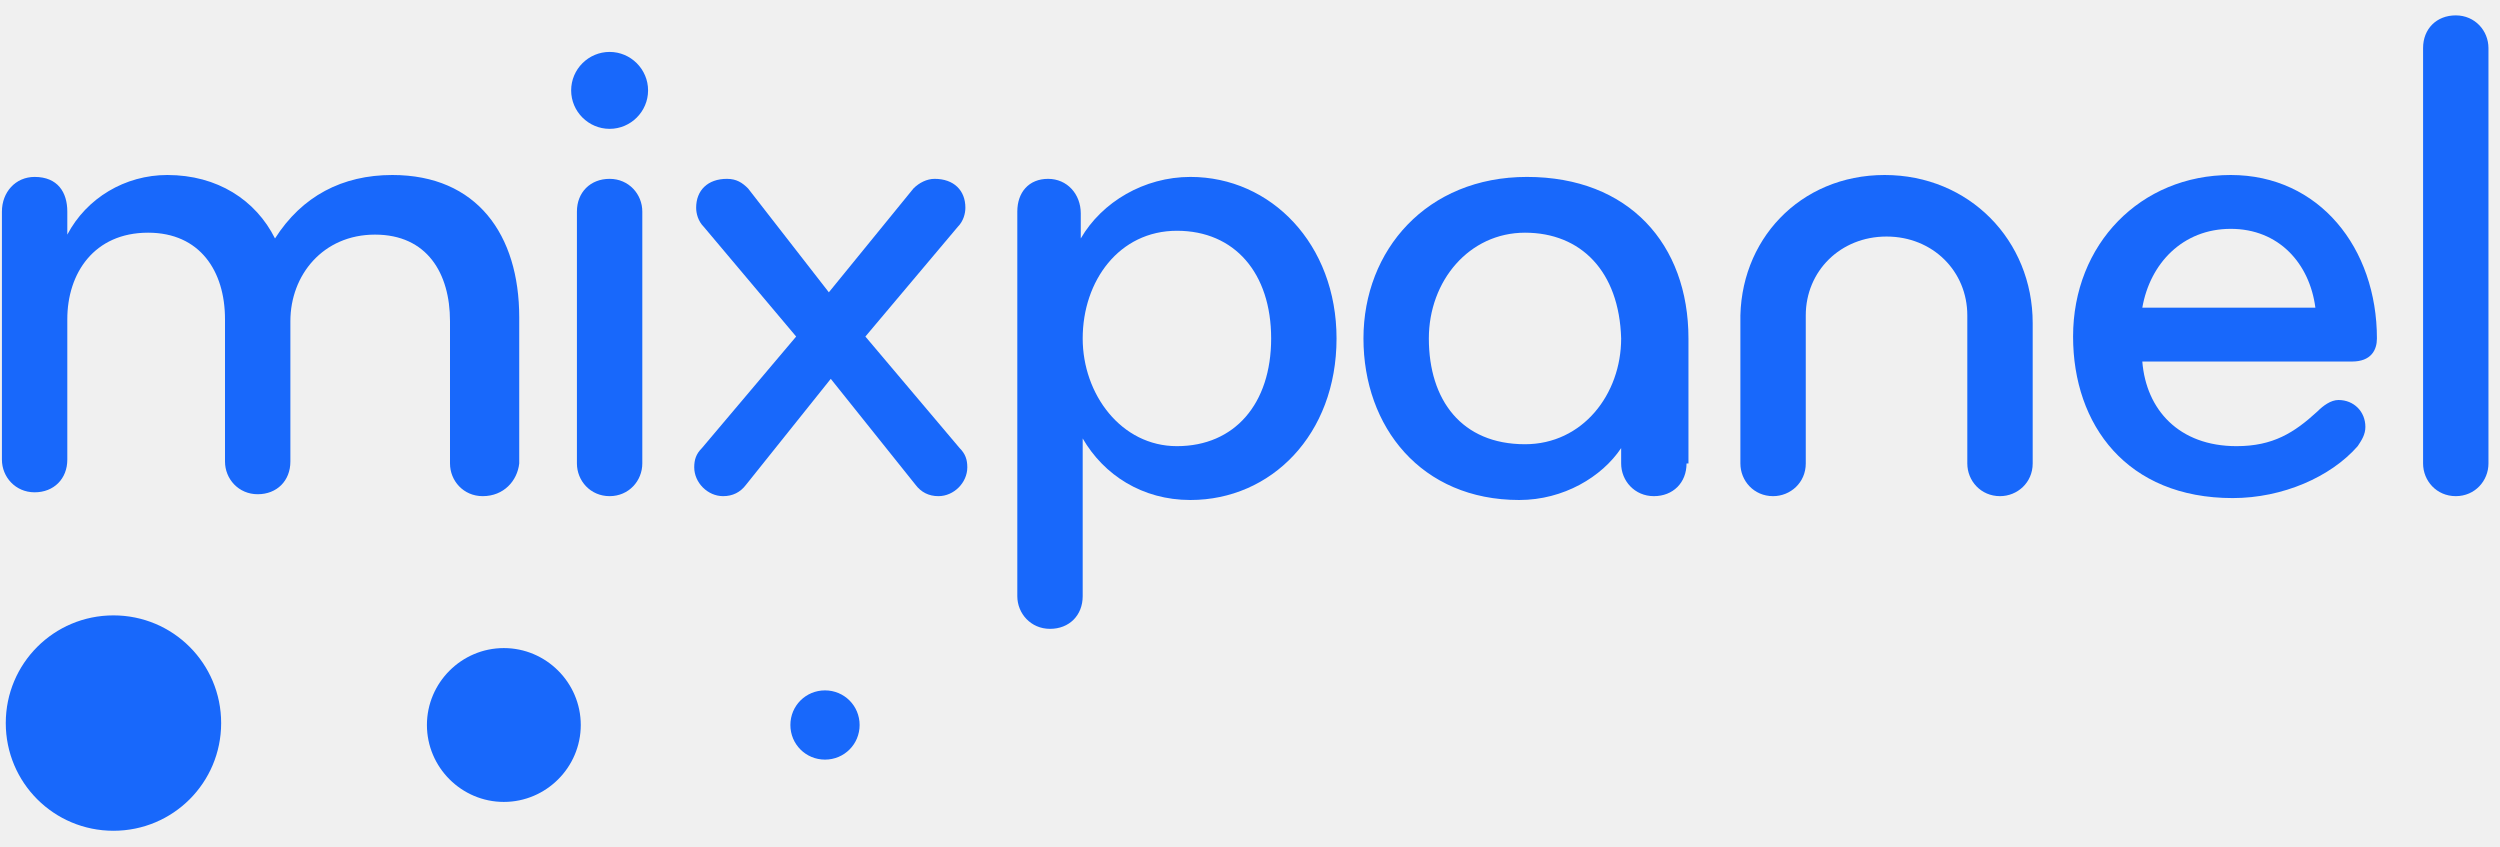
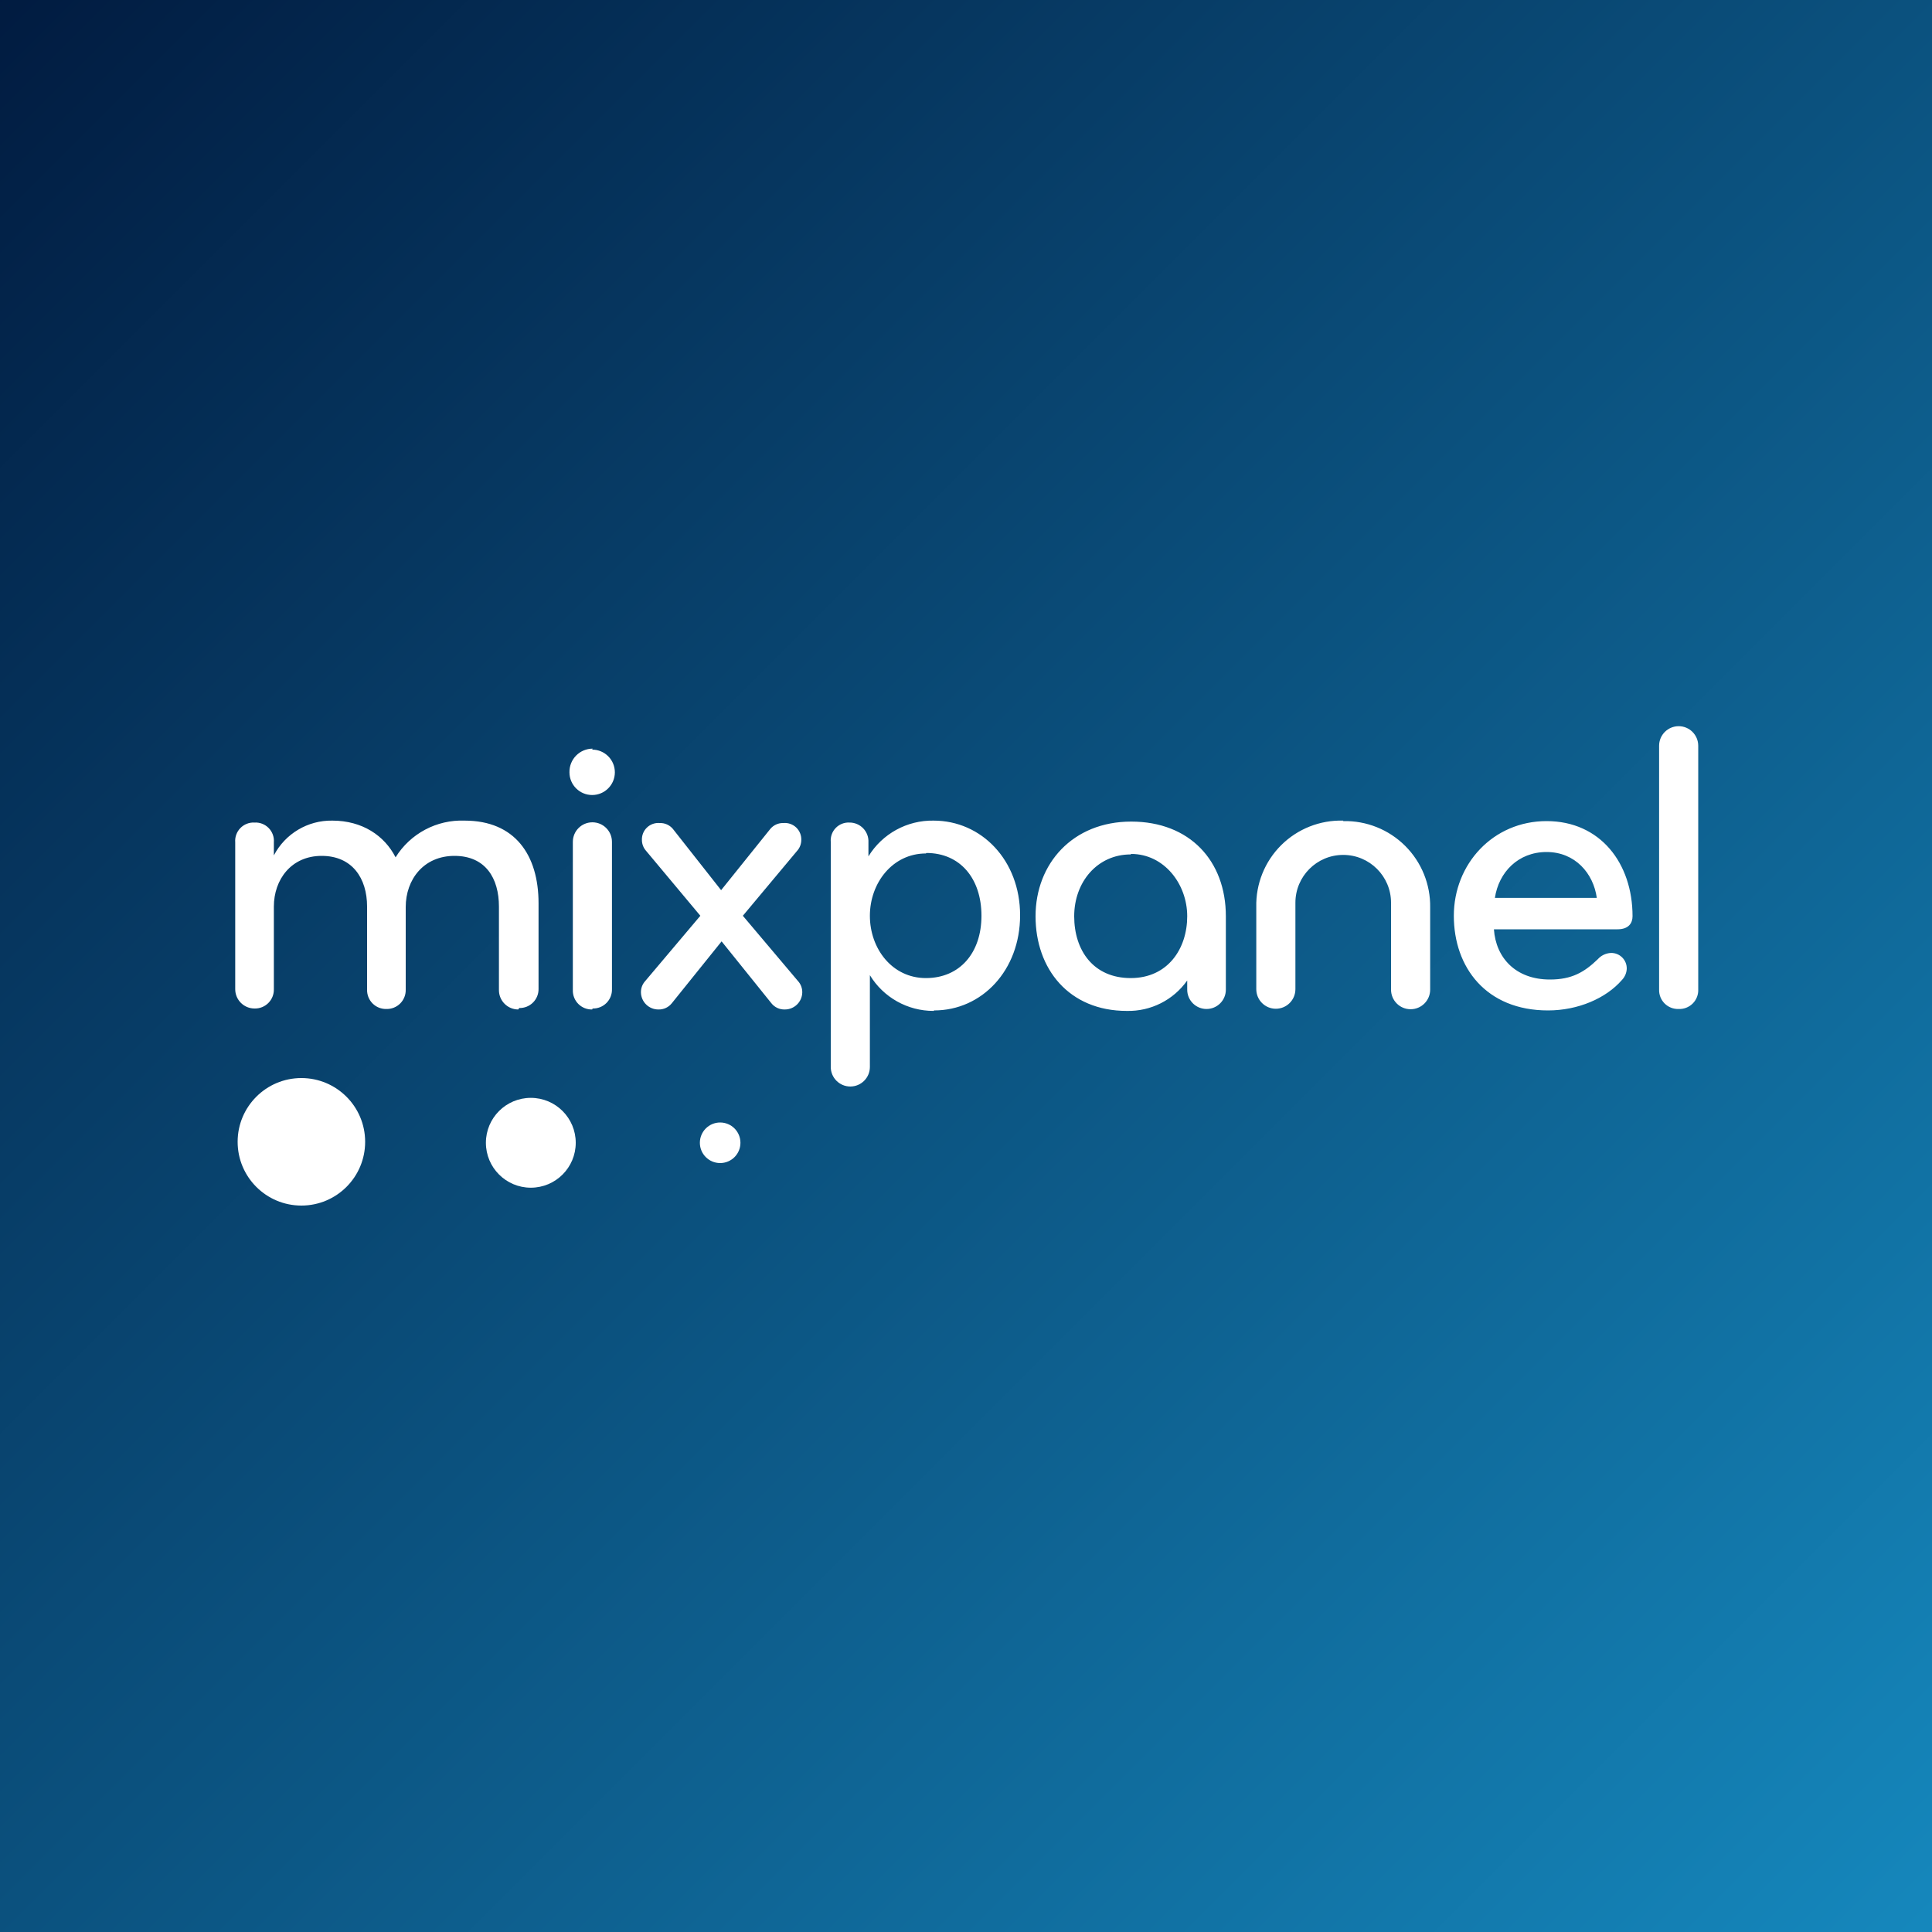
- <svg xmlns="http://www.w3.org/2000/svg" class="name" version="1.1" x="0px" y="0px" fill="#1868fb" viewBox="0 0 130 44" style="enable-background: new 0 0 130 44" xml:space="preserve">
-   <path d="M11.5,37.6c0,3.1-2.5,5.6-5.6,5.6s-5.6-2.5-5.6-5.6c0-3.1,2.5-5.6,5.6-5.6S11.5,34.5,11.5,37.6" />
-   <path d="M30.2,37.7c0,2.2-1.8,4-4,4s-4-1.8-4-4c0-2.2,1.8-4,4-4S30.2,35.5,30.2,37.7" />
-   <path d="M44.7,37.7c0,1-0.8,1.8-1.8,1.8s-1.8-0.8-1.8-1.8c0-1,0.8-1.8,1.8-1.8S44.7,36.7,44.7,37.7" />
-   <path d="M25.1,25.8c-1,0-1.7-0.8-1.7-1.7v-7.4c0-2.5-1.2-4.5-3.9-4.5s-4.4,2.1-4.4,4.5v7.3c0,1-0.7,1.7-1.7,1.7c-1,0-1.7-0.8-1.7-1.7v-7.4c0-2.5-1.3-4.5-4-4.5c-2.8,0-4.2,2.1-4.2,4.5v7.3c0,1-0.7,1.7-1.7,1.7c-1,0-1.7-0.8-1.7-1.7V11c0-1,0.7-1.8,1.7-1.8c1.2,0,1.7,0.8,1.7,1.8v1.2c1-1.9,3-3.1,5.2-3.1c2.6,0,4.6,1.3,5.6,3.3c1.4-2.2,3.5-3.3,6.1-3.3c4.4,0,6.6,3.1,6.6,7.4v7.6C26.9,25,26.2,25.8,25.1,25.8" />
-   <path d="M31.7,25.8c-1,0-1.7-0.8-1.7-1.7V11c0-1,0.7-1.7,1.7-1.7c1,0,1.7,0.8,1.7,1.7v13.1C33.4,25,32.7,25.8,31.7,25.8z M31.7,2.7c1.1,0,2,0.9,2,2s-0.9,2-2,2c-1.1,0-2-0.9-2-2S30.6,2.7,31.7,2.7L31.7,2.7z" />
-   <path d="M43.1,15.2l4.4-5.4c0.3-0.3,0.7-0.5,1.1-0.5c1,0,1.6,0.6,1.6,1.5c0,0.3-0.1,0.7-0.4,1L45,17.5l4.9,5.8c0.3,0.3,0.4,0.6,0.4,1c0,0.8-0.7,1.5-1.5,1.5c-0.5,0-0.9-0.2-1.2-0.6l-4.4-5.5l-4.4,5.5c-0.3,0.4-0.7,0.6-1.2,0.6c-0.8,0-1.5-0.7-1.5-1.5c0-0.4,0.1-0.7,0.4-1l4.9-5.8l-4.8-5.7c-0.3-0.3-0.4-0.7-0.4-1c0-0.9,0.6-1.5,1.6-1.5c0.5,0,0.8,0.2,1.1,0.5L43.1,15.2" />
-   <path d="M61.2,12c-3,0-4.9,2.6-4.9,5.6c0,2.9,2,5.6,4.9,5.6c3,0,4.9-2.2,4.9-5.6C66.1,14.2,64.2,12,61.2,12z M61.9,26c-2.5,0-4.5-1.3-5.6-3.2V31c0,1-0.7,1.7-1.7,1.7c-1,0-1.7-0.8-1.7-1.7V11c0-1,0.6-1.7,1.6-1.7s1.7,0.8,1.7,1.8v1.3c1.1-1.9,3.3-3.2,5.7-3.2c4.2,0,7.6,3.5,7.6,8.4C69.5,22.6,66.1,26,61.9,26L61.9,26z" />
-   <path d="M79.3,12.1c-2.9,0-5,2.5-5,5.5c0,3.2,1.7,5.5,5,5.5c3,0,5-2.6,5-5.5C84.2,14.1,82.2,12.1,79.3,12.1z M87.7,24.1c0,1-0.7,1.7-1.7,1.7c-1,0-1.7-0.8-1.7-1.7v-0.8c-1,1.5-3,2.7-5.3,2.7c-5.1,0-8.1-3.8-8.1-8.4c0-4.6,3.3-8.4,8.5-8.4c5.3,0,8.4,3.5,8.4,8.4V24.1L87.7,24.1z" />
-   <path d="M98,9.1c4.4,0,7.7,3.4,7.7,7.7v7.3c0,1-0.8,1.7-1.7,1.7c-1,0-1.7-0.8-1.7-1.7v-7.7c0-2.3-1.8-4.1-4.2-4.1c-2.4,0-4.2,1.8-4.2,4.1v7.7c0,1-0.8,1.7-1.7,1.7c-1,0-1.7-0.8-1.7-1.7v-7.3C90.4,12.5,93.6,9.1,98,9.1" />
-   <path d="M116,11.9c-2.5,0-4.2,1.8-4.6,4.1h9C120.1,13.7,118.5,11.9,116,11.9z M123.6,17.6c0,0.6-0.3,1.2-1.3,1.2h-10.9c0.2,2.5,1.9,4.4,4.9,4.4c1.9,0,3-0.7,4.2-1.8c0.3-0.3,0.7-0.6,1.1-0.6c0.8,0,1.4,0.6,1.4,1.4c0,0.4-0.2,0.7-0.4,1c-1.4,1.6-3.9,2.7-6.5,2.7c-5.5,0-8.3-3.8-8.3-8.4c0-4.8,3.5-8.4,8.2-8.4C120.6,9.1,123.6,12.9,123.6,17.6L123.6,17.6z" />
-   <path d="M127.7,25.8c-1,0-1.7-0.8-1.7-1.7V2.5c0-1,0.7-1.7,1.7-1.7c1,0,1.7,0.8,1.7,1.7v21.6C129.4,25,128.7,25.8,127.7,25.8" />
+ <svg xmlns="http://www.w3.org/2000/svg" id="Layer_1" data-name="Layer 1" viewBox="0 0 400 400">
+   <defs>
+     <style>
+       .cls-1 {
+         fill: url(#linear-gradient);
+       }
+ 
+       .cls-2 {
+         fill: #fff;
+       }
+     </style>
+     <linearGradient id="linear-gradient" x1="-1.58" y1="-1.58" x2="398.42" y2="398.42" gradientUnits="userSpaceOnUse">
+       <stop offset="0" stop-color="#011b40" />
+       <stop offset="1" stop-color="#1587bc" />
+     </linearGradient>
+   </defs>
+   <g>
+     <rect class="cls-1" width="400" height="400" />
+     <g>
+       <circle class="cls-2" cx="62.4" cy="236.4" r="13.2" />
+       <circle class="cls-2" cx="109.9" cy="236.6" r="9.3" />
+       <circle class="cls-2" cx="149.1" cy="236.6" r="4.2" />
+       <path class="cls-2" d="M347.5,208.9a3.9,3.9,0,0,1-4-4V154.4a4,4,0,1,1,8.1,0v50.4A3.9,3.9,0,0,1,347.5,208.9Zm-27.3-32.5c-5.9,0-9.9,4.2-10.7,9.5h21.1c-.7-5.1-4.5-9.5-10.4-9.5ZM338,189.7c0,1.4-.8,2.7-3.1,2.7H309.3c.4,5.9,4.5,10.4,11.6,10.4,4.5,0,7.1-1.5,9.9-4.2a3.9,3.9,0,0,1,2.7-1.3,3.2,3.2,0,0,1,3.3,3.3,3.6,3.6,0,0,1-1,2.3c-3.3,3.8-9.1,6.3-15.3,6.3-12.8,0-19.5-8.9-19.5-19.6s8.1-19.6,19.2-19.6,17.8,8.7,17.8,19.7Zm-59.9-19.7a17.6,17.6,0,0,1,18,17.9v17a4,4,0,1,1-8.1,0V186.9a9.9,9.9,0,0,0-19.8,0v17.9a4,4,0,1,1-8.1,0v-17A17.5,17.5,0,0,1,278.1,169.9Zm-44,6.9c-6.9,0-11.7,5.7-11.7,12.8s4,12.8,11.7,12.8,11.7-6.1,11.7-12.8S241,176.8,234.2,176.8Zm19.7,28a4,4,0,1,1-8,0v-1.9a14.9,14.9,0,0,1-12.5,6.3c-12,0-18.9-8.7-18.9-19.6s7.7-19.6,19.8-19.6,19.6,8.1,19.6,19.6v15.3Zm-62.1-28.2c-6.9,0-11.6,6.1-11.6,12.9s4.6,12.9,11.6,12.9,11.5-5.2,11.5-12.9S198.8,176.6,191.8,176.6Zm1.6,32.6a15.4,15.4,0,0,1-13.2-7.4v19a4,4,0,0,1-8.1,0V174.3a3.7,3.7,0,0,1,3.9-4,3.9,3.9,0,0,1,3.9,4.1v2.9a15.5,15.5,0,0,1,13.5-7.4c9.9,0,17.9,8.2,17.9,19.6S203.3,209.2,193.4,209.2Zm-44-25,10.2-12.7a3.4,3.4,0,0,1,2.7-1.2,3.4,3.4,0,0,1,3.7,3.5,3.4,3.4,0,0,1-.9,2.3l-11.2,13.4,11.4,13.5a3.4,3.4,0,0,1,.9,2.4,3.6,3.6,0,0,1-3.6,3.5,3.4,3.4,0,0,1-2.8-1.3l-10.3-12.8-10.3,12.8a3.4,3.4,0,0,1-2.8,1.3,3.6,3.6,0,0,1-3.6-3.5,3.4,3.4,0,0,1,.9-2.4l11.4-13.5-11.2-13.4a3.4,3.4,0,0,1-.9-2.3,3.4,3.4,0,0,1,3.7-3.5,3.4,3.4,0,0,1,2.7,1.2Zm-26.7,24.7a3.9,3.9,0,0,1-4-4V174.3a4,4,0,1,1,8.1,0v30.5a3.9,3.9,0,0,1-4,4Zm0-53.8a4.7,4.7,0,1,1-4.7,4.7A4.8,4.8,0,0,1,122.7,155Zm-15.3,53.8a4,4,0,0,1-4-4V187.7c0-5.9-2.8-10.5-9.2-10.5S84,182.1,84,187.8v17.1a3.9,3.9,0,0,1-4,4,3.9,3.9,0,0,1-4-4V187.7c0-5.9-3.1-10.5-9.4-10.5s-9.9,4.9-9.9,10.5v17.1a3.9,3.9,0,0,1-4,4,4,4,0,0,1-4-4V174.4a3.8,3.8,0,0,1,4-4.1,3.8,3.8,0,0,1,4,4.1v2.7a13.4,13.4,0,0,1,12.1-7.2c6.2,0,10.8,3.1,13.1,7.6a16.1,16.1,0,0,1,14.3-7.6c10.4,0,15.3,7.1,15.3,17.1v17.7a3.9,3.9,0,0,1-4,4Z" />
+     </g>
+   </g>
</svg>
